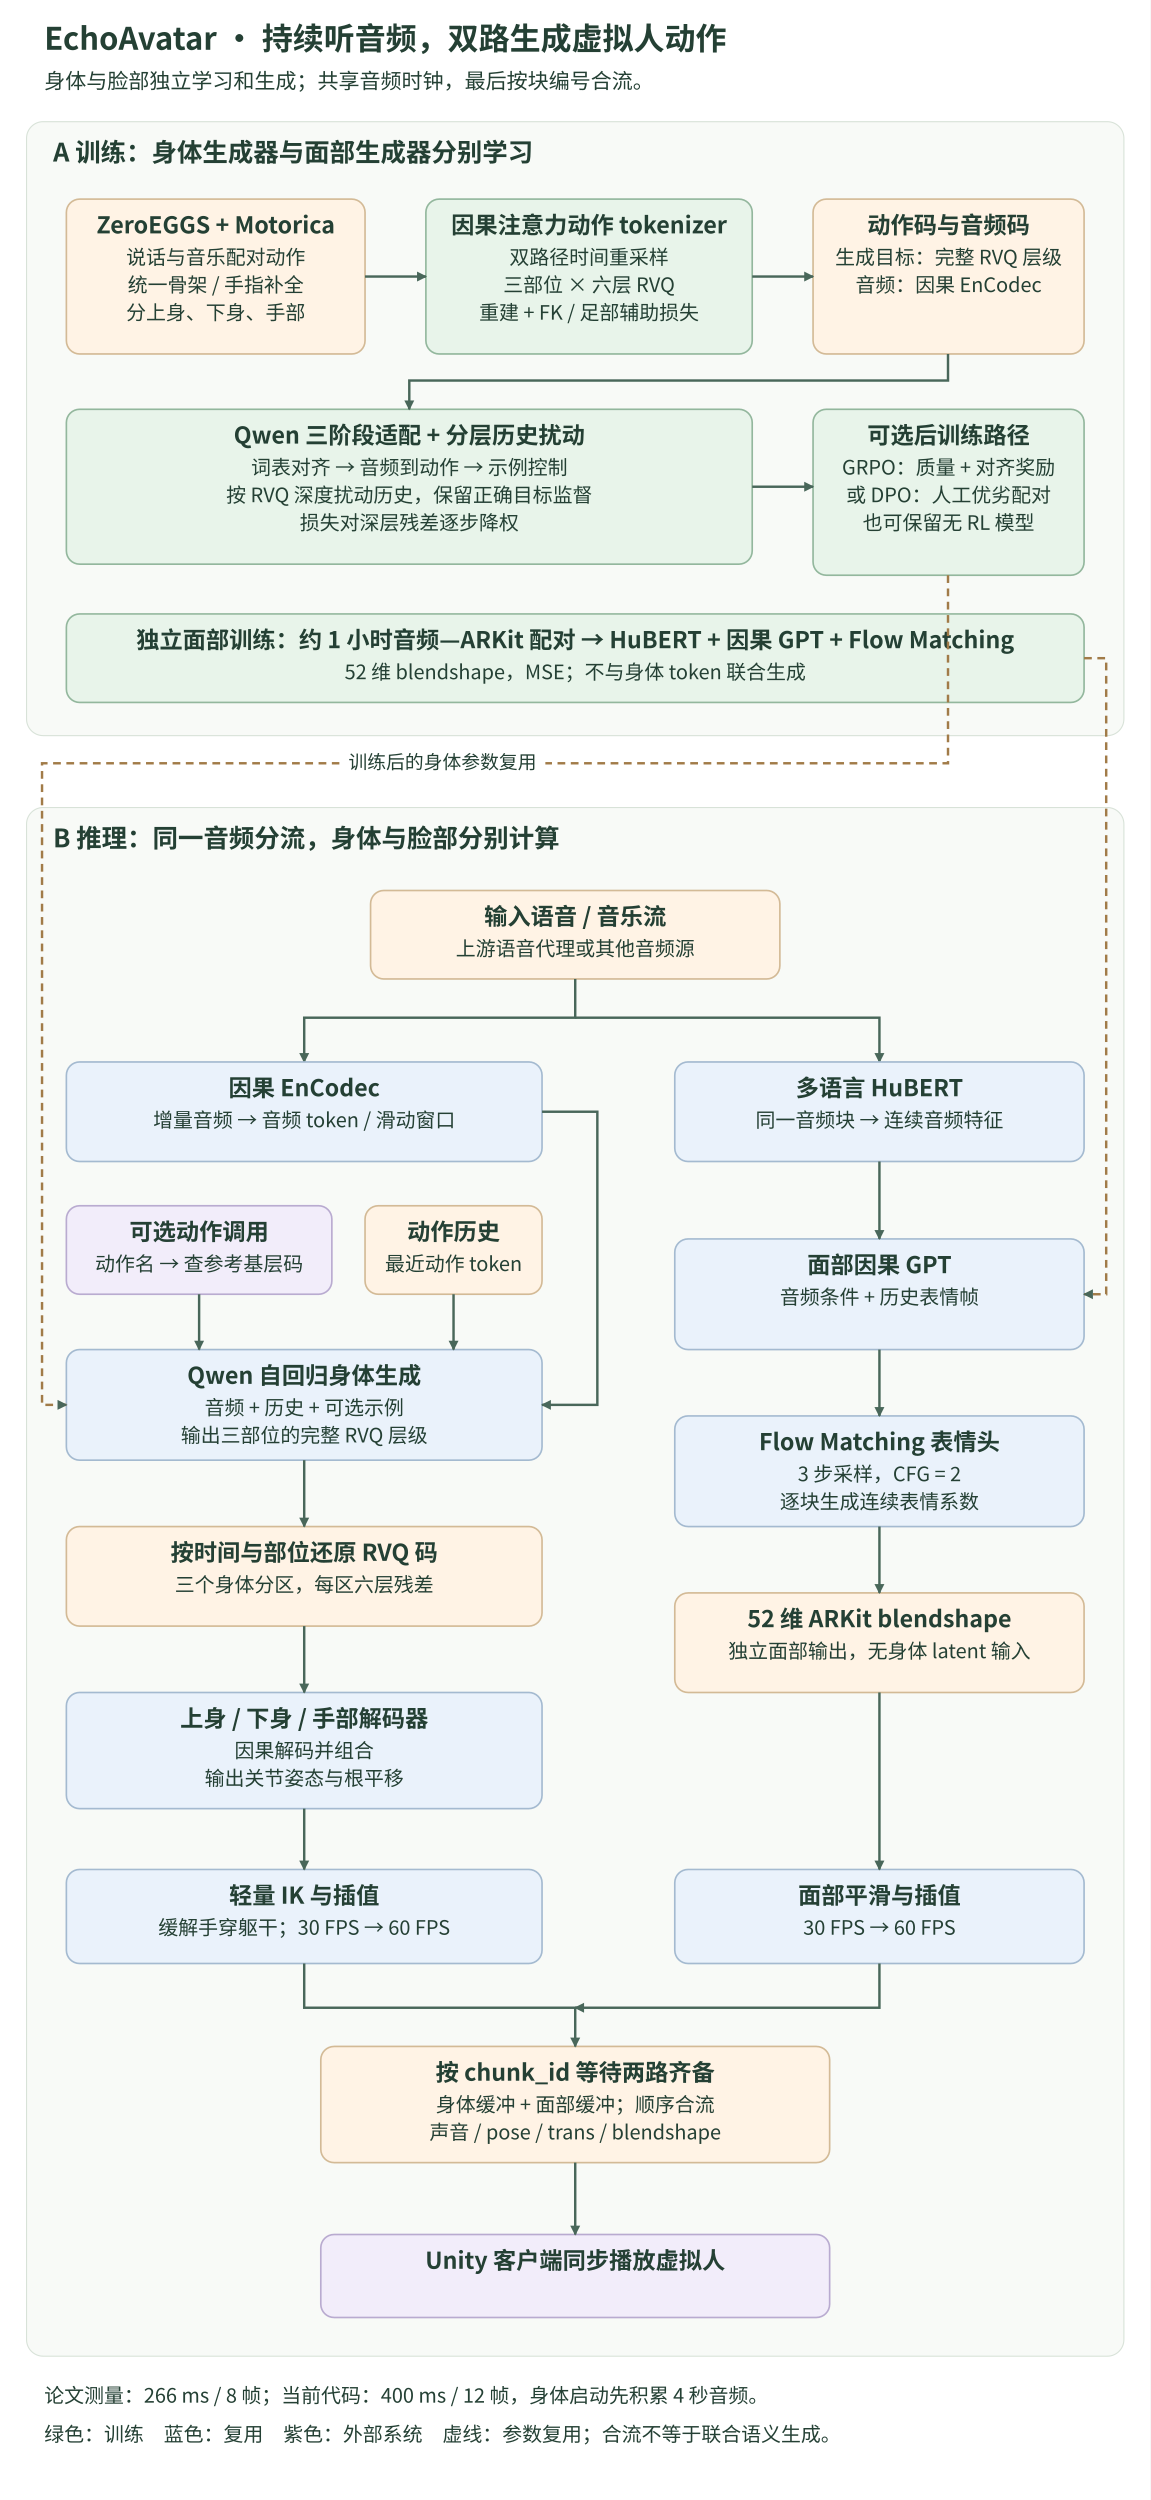
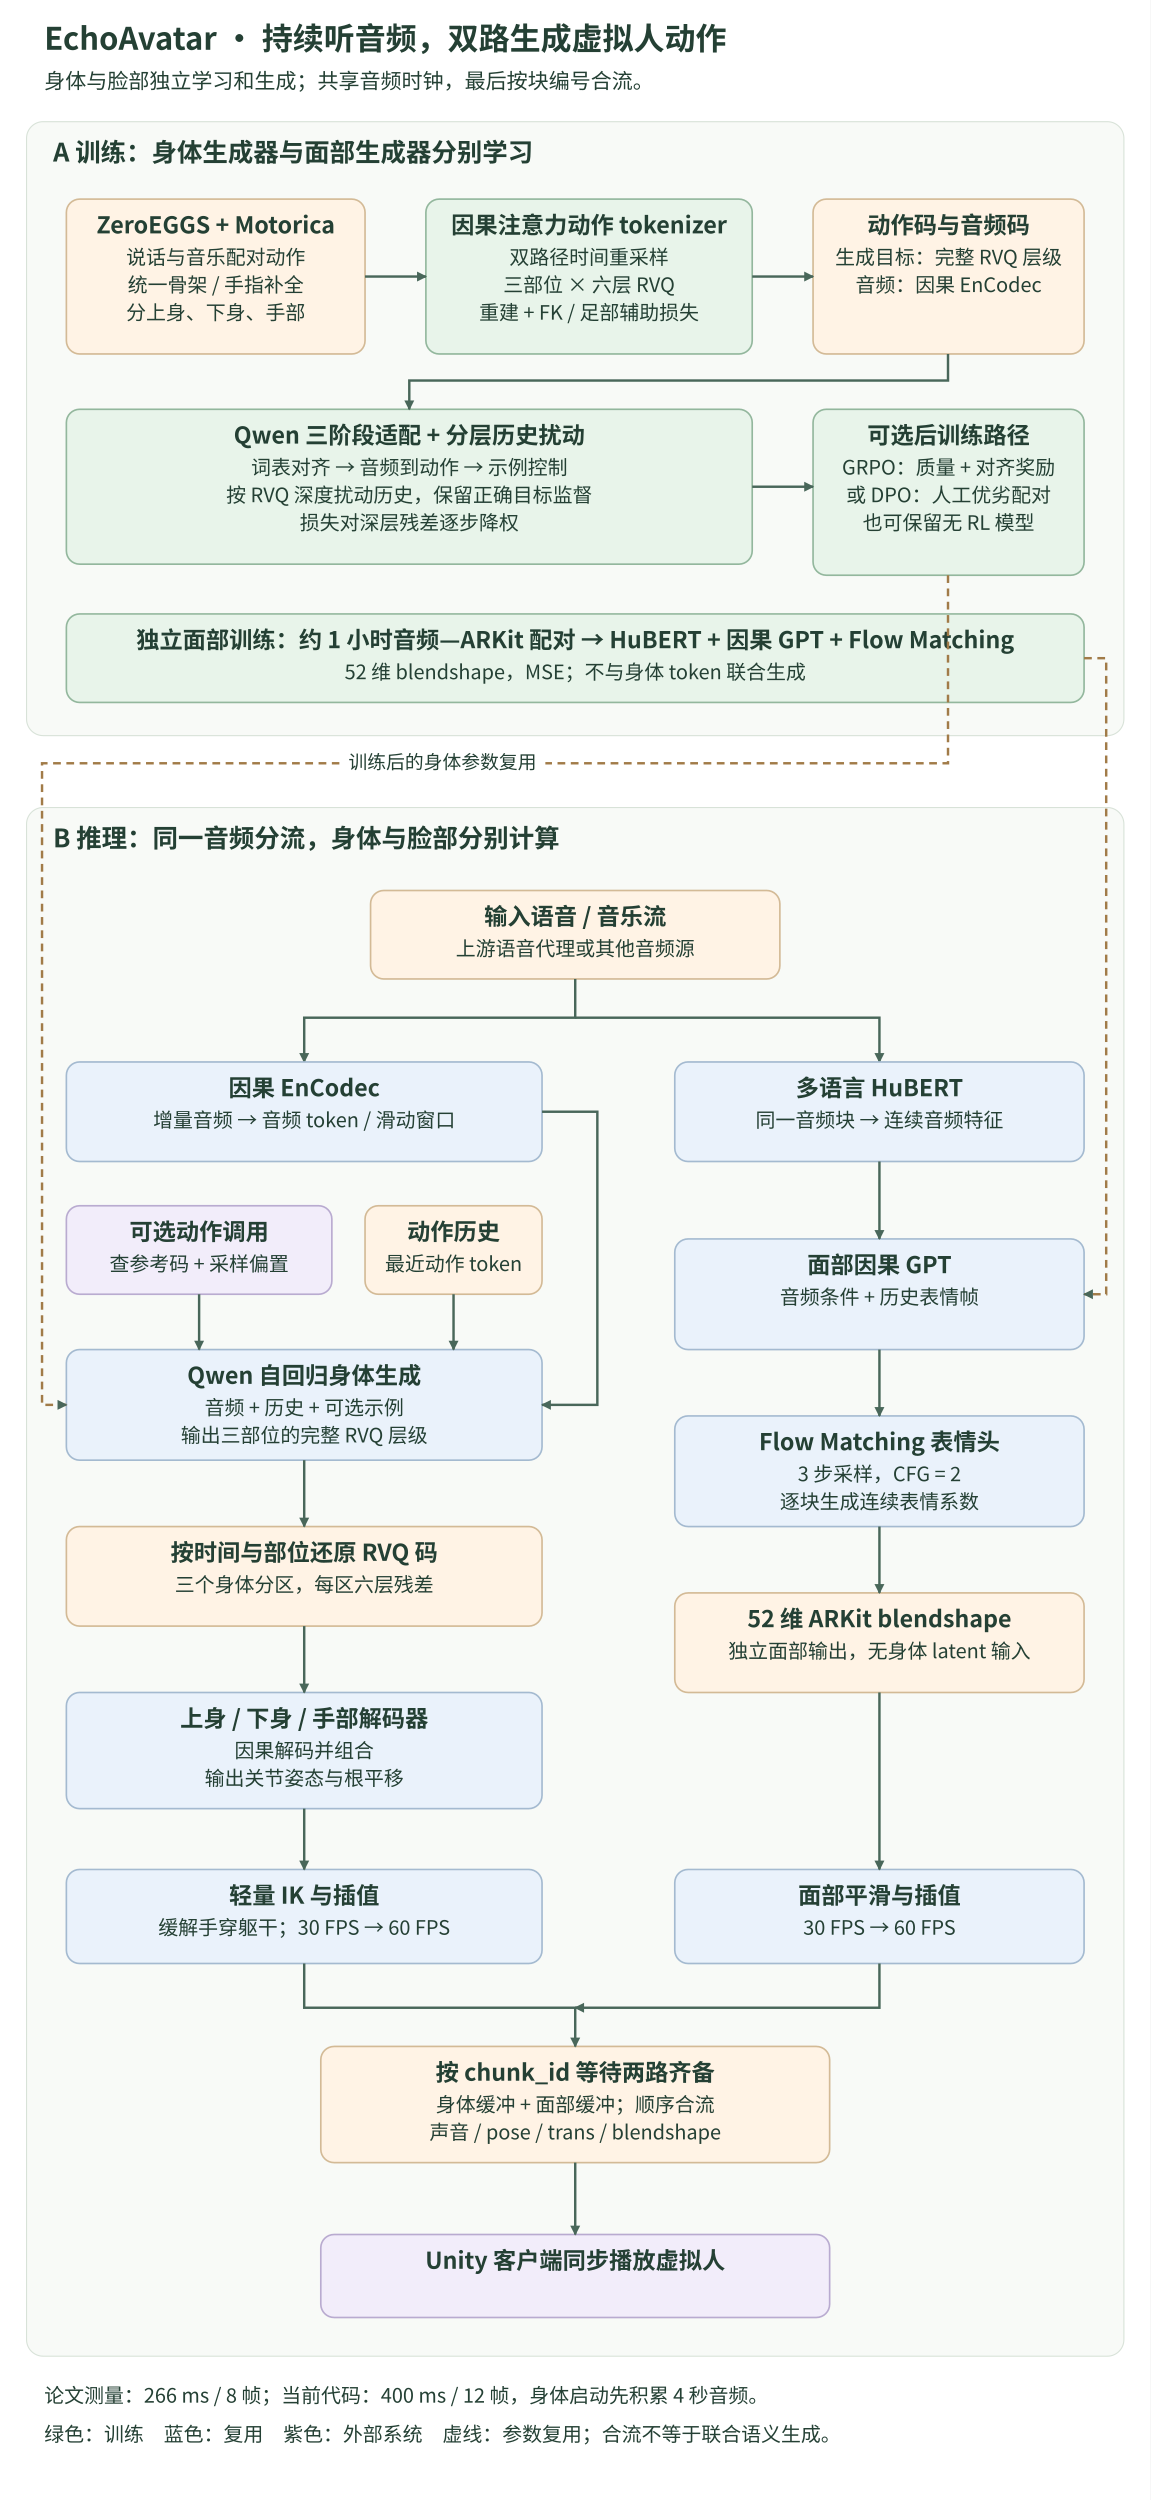
<svg xmlns="http://www.w3.org/2000/svg" width="1040" height="2260" viewBox="0 0 1040 2260" role="img" aria-labelledby="title desc">
  <defs>
    <marker id="a" markerWidth="9" markerHeight="9" refX="8" refY="4.5" orient="auto" markerUnits="userSpaceOnUse">
      <path d="M0 0L9 4.5L0 9Z" fill="#49675a" />
    </marker>
  </defs>
  <style>text{font-family:'Microsoft YaHei','PingFang SC','Noto Sans CJK SC',sans-serif;fill:#244034}.line{fill:none;stroke:#49675a;stroke-width:2.2;marker-end:url(#a)}.dash{fill:none;stroke:#a17b48;stroke-width:2.2;stroke-dasharray:7 5;marker-end:url(#a)}</style>
  <rect width="1040" height="2260" fill="white" />
  <text x="40" y="45" font-size="28" font-weight="700" text-anchor="start">EchoAvatar · 持续听音频，双路生成虚拟人动作</text>
  <text x="40" y="80" font-size="19" font-weight="400" text-anchor="start">身体与脸部独立学习和生成；共享音频时钟，最后按块编号合流。</text>
  <rect x="24" y="110" width="992" height="555" rx="15" fill="#f8faf7" stroke="#d8e2d8" />
  <text x="48" y="146" font-size="23" font-weight="700" text-anchor="start">A  训练：身体生成器与面部生成器分别学习</text>
  <rect x="60" y="180" width="270" height="140" rx="12" fill="#fff3e5" stroke="#d3ba96" stroke-width="1.5" />
  <text x="195.0" y="211" font-size="21" font-weight="700" text-anchor="middle">ZeroEGGS + Motorica</text>
  <text x="195.0" y="239" font-size="18" font-weight="400" text-anchor="middle">说话与音乐配对动作</text>
  <text x="195.0" y="264" font-size="18" font-weight="400" text-anchor="middle">统一骨架 / 手指补全</text>
  <text x="195.0" y="289" font-size="18" font-weight="400" text-anchor="middle">分上身、下身、手部</text>
  <rect x="385" y="180" width="295" height="140" rx="12" fill="#e8f4ea" stroke="#93b79d" stroke-width="1.5" />
  <text x="532.5" y="211" font-size="21" font-weight="700" text-anchor="middle">因果注意力动作 tokenizer</text>
  <text x="532.5" y="239" font-size="18" font-weight="400" text-anchor="middle">双路径时间重采样</text>
  <text x="532.5" y="264" font-size="18" font-weight="400" text-anchor="middle">三部位 × 六层 RVQ</text>
  <text x="532.5" y="289" font-size="18" font-weight="400" text-anchor="middle">重建 + FK / 足部辅助损失</text>
  <rect x="735" y="180" width="245" height="140" rx="12" fill="#fff3e5" stroke="#d3ba96" stroke-width="1.5" />
  <text x="857.5" y="211" font-size="21" font-weight="700" text-anchor="middle">动作码与音频码</text>
  <text x="857.5" y="239" font-size="18" font-weight="400" text-anchor="middle">生成目标：完整 RVQ 层级</text>
  <text x="857.5" y="264" font-size="18" font-weight="400" text-anchor="middle">音频：因果 EnCodec</text>
  <path d="M330 250 H385" class="line" />
  <path d="M680 250 H735" class="line" />
  <rect x="60" y="370" width="620" height="140" rx="12" fill="#e8f4ea" stroke="#93b79d" stroke-width="1.5" />
  <text x="370.0" y="401" font-size="21" font-weight="700" text-anchor="middle">Qwen 三阶段适配 + 分层历史扰动</text>
  <text x="370.0" y="429" font-size="18" font-weight="400" text-anchor="middle">词表对齐 → 音频到动作 → 示例控制</text>
  <text x="370.0" y="454" font-size="18" font-weight="400" text-anchor="middle">按 RVQ 深度扰动历史，保留正确目标监督</text>
  <text x="370.0" y="479" font-size="18" font-weight="400" text-anchor="middle">损失对深层残差逐步降权</text>
  <rect x="735" y="370" width="245" height="150" rx="12" fill="#e8f4ea" stroke="#93b79d" stroke-width="1.5" />
  <text x="857.5" y="401" font-size="21" font-weight="700" text-anchor="middle">可选后训练路径</text>
  <text x="857.5" y="429" font-size="18" font-weight="400" text-anchor="middle">GRPO：质量 + 对齐奖励</text>
  <text x="857.5" y="454" font-size="18" font-weight="400" text-anchor="middle">或 DPO：人工优劣配对</text>
  <text x="857.5" y="479" font-size="18" font-weight="400" text-anchor="middle">也可保留无 RL 模型</text>
  <path d="M857 320 V344 H370 V370" class="line" />
  <path d="M680 440 H735" class="line" />
  <rect x="60" y="555" width="920" height="80" rx="12" fill="#e8f4ea" stroke="#93b79d" stroke-width="1.5" />
  <text x="520.0" y="586" font-size="21" font-weight="700" text-anchor="middle">独立面部训练：约 1 小时音频—ARKit 配对 → HuBERT + 因果 GPT + Flow Matching</text>
  <text x="520.0" y="614" font-size="18" font-weight="400" text-anchor="middle">52 维 blendshape，MSE；不与身体 token 联合生成</text>
  <rect x="24" y="730" width="992" height="1400" rx="15" fill="#f8faf7" stroke="#d8e2d8" />
  <text x="48" y="766" font-size="23" font-weight="700" text-anchor="start">B  推理：同一音频分流，身体与脸部分别计算</text>
  <rect x="335" y="805" width="370" height="80" rx="12" fill="#fff3e5" stroke="#d3ba96" stroke-width="1.5" />
  <text x="520.0" y="836" font-size="21" font-weight="700" text-anchor="middle">输入语音 / 音乐流</text>
  <text x="520.0" y="864" font-size="18" font-weight="400" text-anchor="middle">上游语音代理或其他音频源</text>
  <path d="M520 885 V920 H275 V960" class="line" />
  <path d="M520 920 H795 V960" class="line" />
  <rect x="60" y="960" width="430" height="90" rx="12" fill="#eaf2fb" stroke="#a4bad0" stroke-width="1.5" />
  <text x="275.0" y="991" font-size="21" font-weight="700" text-anchor="middle">因果 EnCodec</text>
  <text x="275.0" y="1019" font-size="18" font-weight="400" text-anchor="middle">增量音频 → 音频 token / 滑动窗口</text>
  <rect x="610" y="960" width="370" height="90" rx="12" fill="#eaf2fb" stroke="#a4bad0" stroke-width="1.5" />
  <text x="795.0" y="991" font-size="21" font-weight="700" text-anchor="middle">多语言 HuBERT</text>
  <text x="795.0" y="1019" font-size="18" font-weight="400" text-anchor="middle">同一音频块 → 连续音频特征</text>
  <rect x="60" y="1090" width="240" height="80" rx="12" fill="#f2edfa" stroke="#b9abd0" stroke-width="1.5" />
  <text x="180.0" y="1121" font-size="21" font-weight="700" text-anchor="middle">可选动作调用</text>
-   <text x="180.0" y="1149" font-size="18" font-weight="400" text-anchor="middle">动作名 → 查参考基层码</text>
+   <text x="180.0" y="1149" font-size="18" font-weight="400" text-anchor="middle">查参考码 + 采样偏置</text>
  <rect x="330" y="1090" width="160" height="80" rx="12" fill="#fff3e5" stroke="#d3ba96" stroke-width="1.5" />
  <text x="410.0" y="1121" font-size="21" font-weight="700" text-anchor="middle">动作历史</text>
  <text x="410.0" y="1149" font-size="18" font-weight="400" text-anchor="middle">最近动作 token</text>
  <rect x="60" y="1220" width="430" height="100" rx="12" fill="#eaf2fb" stroke="#a4bad0" stroke-width="1.5" />
  <text x="275.0" y="1251" font-size="21" font-weight="700" text-anchor="middle">Qwen 自回归身体生成</text>
  <text x="275.0" y="1279" font-size="18" font-weight="400" text-anchor="middle">音频 + 历史 + 可选示例</text>
  <text x="275.0" y="1304" font-size="18" font-weight="400" text-anchor="middle">输出三部位的完整 RVQ 层级</text>
  <path d="M490 1005 H540 V1270 H490" class="line" />
  <path d="M180 1170 V1220" class="line" />
  <path d="M410 1170 V1220" class="line" />
  <rect x="610" y="1120" width="370" height="100" rx="12" fill="#eaf2fb" stroke="#a4bad0" stroke-width="1.5" />
  <text x="795.0" y="1151" font-size="21" font-weight="700" text-anchor="middle">面部因果 GPT</text>
  <text x="795.0" y="1179" font-size="18" font-weight="400" text-anchor="middle">音频条件 + 历史表情帧</text>
  <path d="M795 1050 V1120" class="line" />
  <rect x="610" y="1280" width="370" height="100" rx="12" fill="#eaf2fb" stroke="#a4bad0" stroke-width="1.5" />
  <text x="795.0" y="1311" font-size="21" font-weight="700" text-anchor="middle">Flow Matching 表情头</text>
  <text x="795.0" y="1339" font-size="18" font-weight="400" text-anchor="middle">3 步采样，CFG = 2</text>
  <text x="795.0" y="1364" font-size="18" font-weight="400" text-anchor="middle">逐块生成连续表情系数</text>
  <path d="M795 1220 V1280" class="line" />
  <rect x="60" y="1380" width="430" height="90" rx="12" fill="#fff3e5" stroke="#d3ba96" stroke-width="1.5" />
  <text x="275.0" y="1411" font-size="21" font-weight="700" text-anchor="middle">按时间与部位还原 RVQ 码</text>
  <text x="275.0" y="1439" font-size="18" font-weight="400" text-anchor="middle">三个身体分区，每区六层残差</text>
  <path d="M275 1320 V1380" class="line" />
  <rect x="610" y="1440" width="370" height="90" rx="12" fill="#fff3e5" stroke="#d3ba96" stroke-width="1.5" />
  <text x="795.0" y="1471" font-size="21" font-weight="700" text-anchor="middle">52 维 ARKit blendshape</text>
  <text x="795.0" y="1499" font-size="18" font-weight="400" text-anchor="middle">独立面部输出，无身体 latent 输入</text>
  <path d="M795 1380 V1440" class="line" />
  <rect x="60" y="1530" width="430" height="105" rx="12" fill="#eaf2fb" stroke="#a4bad0" stroke-width="1.5" />
  <text x="275.0" y="1561" font-size="21" font-weight="700" text-anchor="middle">上身 / 下身 / 手部解码器</text>
  <text x="275.0" y="1589" font-size="18" font-weight="400" text-anchor="middle">因果解码并组合</text>
  <text x="275.0" y="1614" font-size="18" font-weight="400" text-anchor="middle">输出关节姿态与根平移</text>
  <path d="M275 1470 V1530" class="line" />
  <rect x="60" y="1690" width="430" height="85" rx="12" fill="#eaf2fb" stroke="#a4bad0" stroke-width="1.5" />
  <text x="275.0" y="1721" font-size="21" font-weight="700" text-anchor="middle">轻量 IK 与插值</text>
  <text x="275.0" y="1749" font-size="18" font-weight="400" text-anchor="middle">缓解手穿躯干；30 FPS → 60 FPS</text>
  <rect x="610" y="1690" width="370" height="85" rx="12" fill="#eaf2fb" stroke="#a4bad0" stroke-width="1.5" />
  <text x="795.0" y="1721" font-size="21" font-weight="700" text-anchor="middle">面部平滑与插值</text>
  <text x="795.0" y="1749" font-size="18" font-weight="400" text-anchor="middle">30 FPS → 60 FPS</text>
  <path d="M275 1635 V1690" class="line" />
  <path d="M795 1530 V1690" class="line" />
  <rect x="290" y="1850" width="460" height="105" rx="12" fill="#fff3e5" stroke="#d3ba96" stroke-width="1.5" />
  <text x="520.0" y="1881" font-size="21" font-weight="700" text-anchor="middle">按 chunk_id 等待两路齐备</text>
  <text x="520.0" y="1909" font-size="18" font-weight="400" text-anchor="middle">身体缓冲 + 面部缓冲；顺序合流</text>
  <text x="520.0" y="1934" font-size="18" font-weight="400" text-anchor="middle">声音 / pose / trans / blendshape</text>
  <path d="M275 1775 V1815 H520 V1850" class="line" />
  <path d="M795 1775 V1815 H520" class="line" />
  <rect x="290" y="2020" width="460" height="75" rx="12" fill="#f2edfa" stroke="#b9abd0" stroke-width="1.5" />
  <text x="520.0" y="2051" font-size="21" font-weight="700" text-anchor="middle">Unity 客户端同步播放虚拟人</text>
  <path d="M520 1955 V2020" class="line" />
  <path d="M857 520 V690 H38 V1270 H60" class="dash" />
  <rect x="307.0" y="677" width="186" height="25" rx="4" fill="white" />
  <text x="400" y="695" font-size="17" font-weight="400" text-anchor="middle">训练后的身体参数复用</text>
  <path d="M980 595 H1000 V1170 H980" class="dash" />
  <text x="40" y="2172" font-size="18" font-weight="400" text-anchor="start">论文测量：266 ms / 8 帧；当前代码：400 ms / 12 帧，身体启动先积累 4 秒音频。</text>
  <text x="40" y="2207" font-size="18" font-weight="400" text-anchor="start">绿色：训练　蓝色：复用　紫色：外部系统　虚线：参数复用；合流不等于联合语义生成。</text>
</svg>
